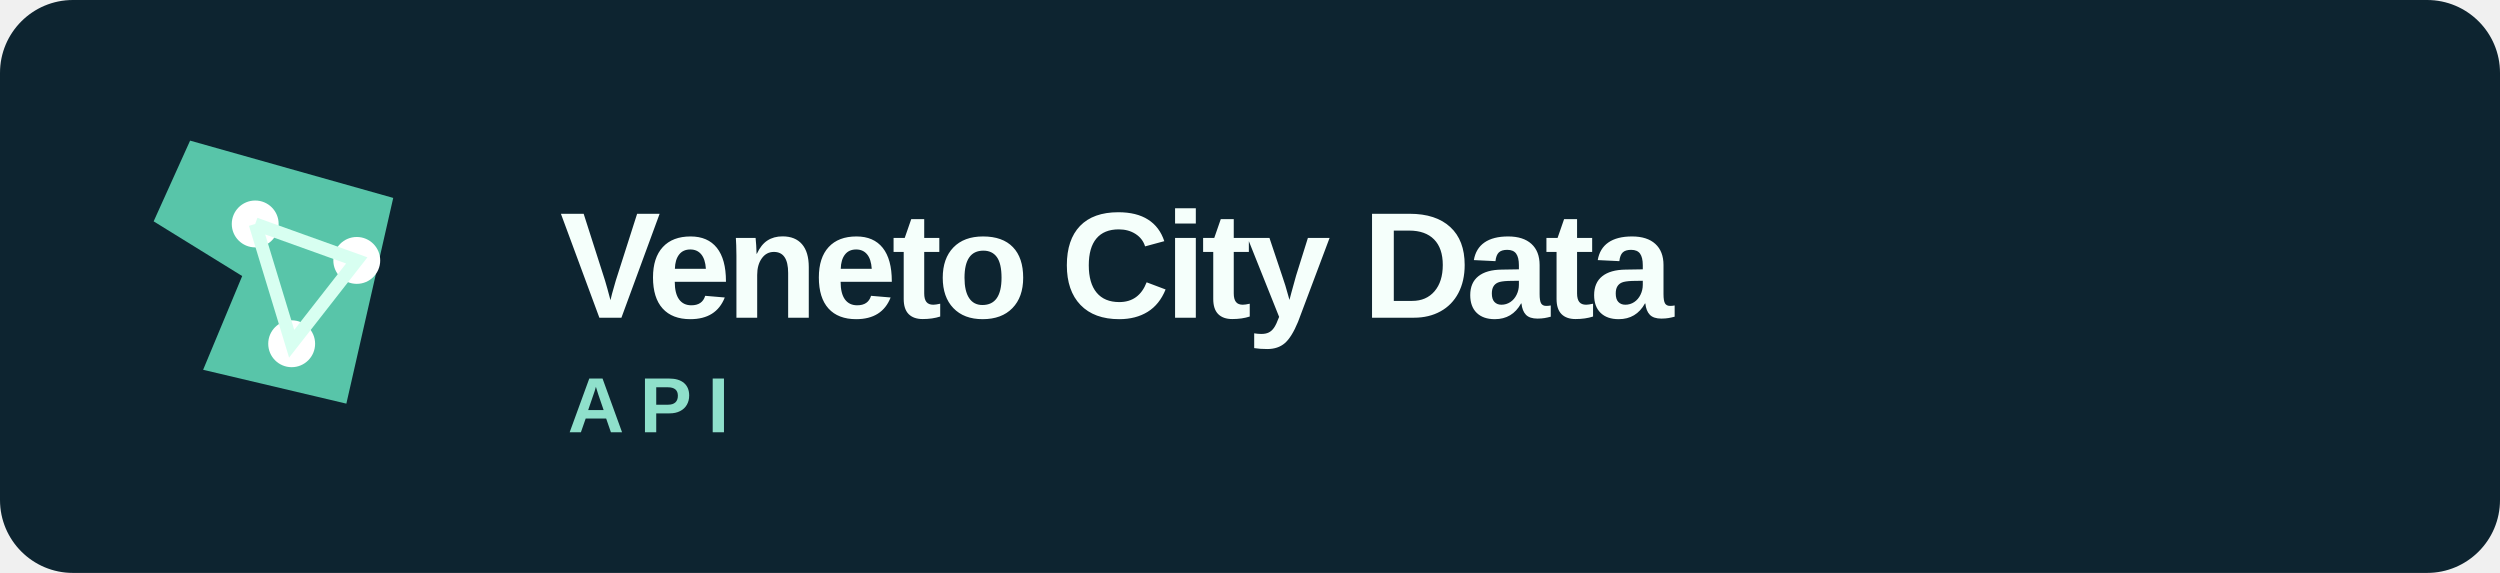
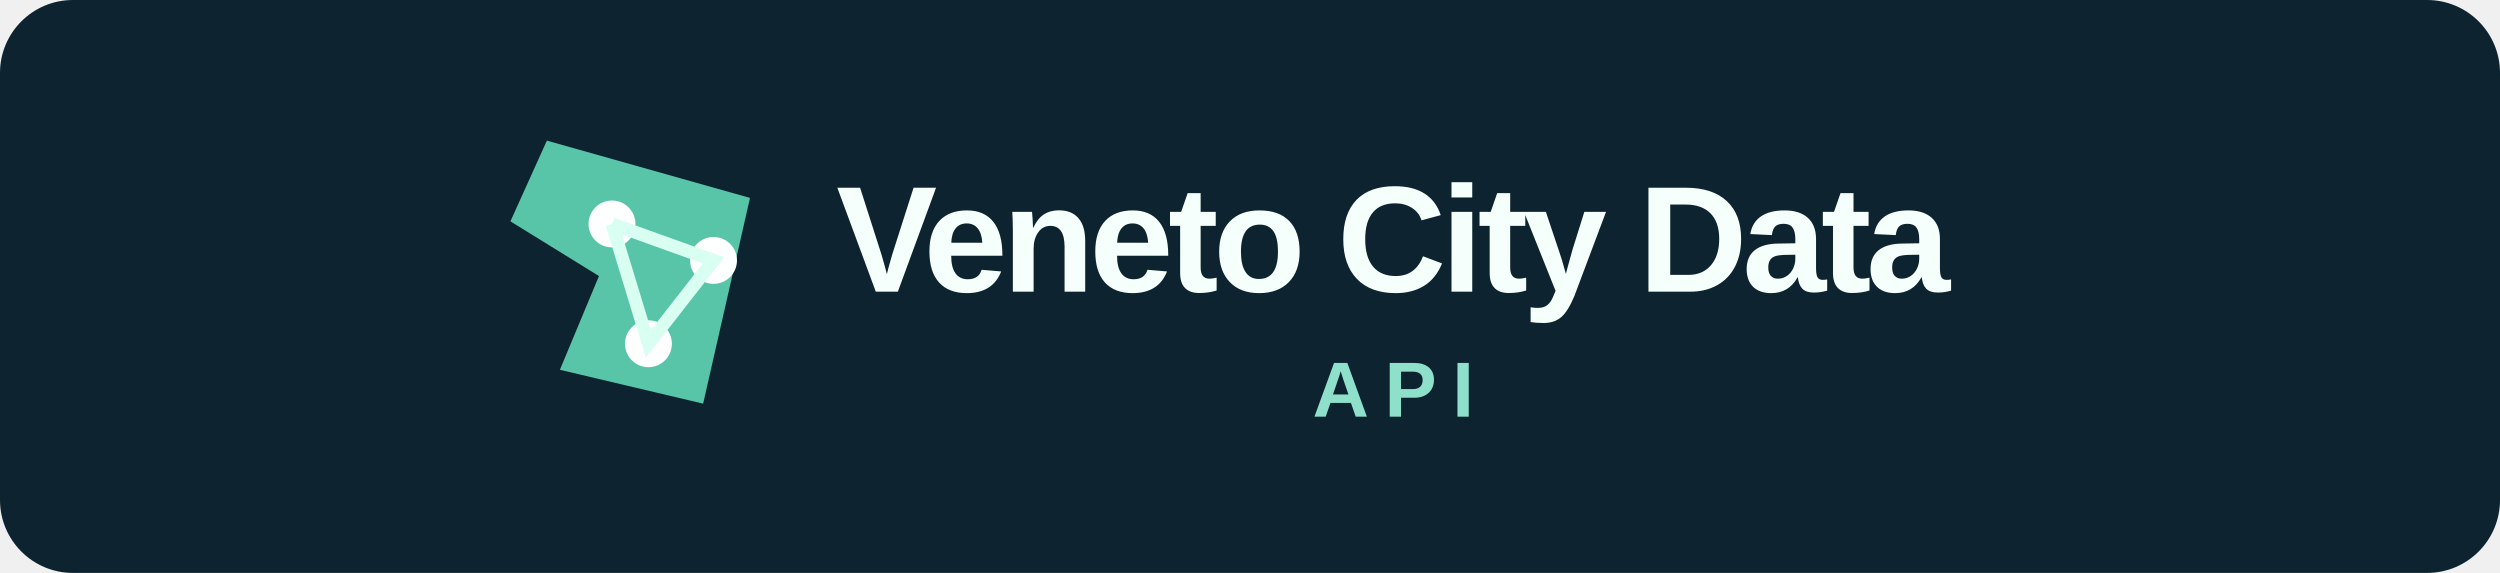
<svg xmlns="http://www.w3.org/2000/svg" viewBox="0 0 960 220" role="img" aria-labelledby="title">
  <rect width="960" height="220" rx="28" fill="#0d2430" />
-   <path d="M73 54 151 76l-18 79-55-13 15-36-34-21 14-31Z" fill="#58c5a9" />
-   <circle cx="98" cy="86" r="9" fill="#fff" />
-   <circle cx="137" cy="100" r="9" fill="#fff" />
-   <circle cx="112" cy="132" r="9" fill="#fff" />
-   <path d="M98 86 137 100 112 132 98 86" fill="none" stroke="#d8fff1" stroke-width="5" />
-   <text x="215" y="122" fill="#f5fffb" font-family="Arial, Helvetica, sans-serif" font-size="58" font-weight="700" letter-spacing="-2">Veneto City Data</text>
-   <text x="218" y="166" fill="#8fe0cb" font-family="Arial, Helvetica, sans-serif" font-size="30" font-weight="600" letter-spacing="6">API</text>
+   <g transform="translate(210 35)">
+     <path d="M0 19 78 41 60 120 5 107 20 71-14 50 0 19Z" fill="#58c5a9" />
+     <circle cx="25" cy="51" r="9" fill="#fff" />
+     <circle cx="64" cy="65" r="9" fill="#fff" />
+     <circle cx="39" cy="97" r="9" fill="#fff" />
+     <path d="M25 51 64 65 39 97 25 51" fill="none" stroke="#d8fff1" stroke-width="5" />
+   </g>
+   <text x="535" y="112" fill="#f5fffb" font-family="Arial, Helvetica, sans-serif" font-size="58" font-weight="700" letter-spacing="-2" text-anchor="middle">Veneto City Data</text>
+   <text x="535" y="160" fill="#8fe0cb" font-family="Arial, Helvetica, sans-serif" font-size="30" font-weight="600" letter-spacing="6" text-anchor="middle">API</text>
</svg>
